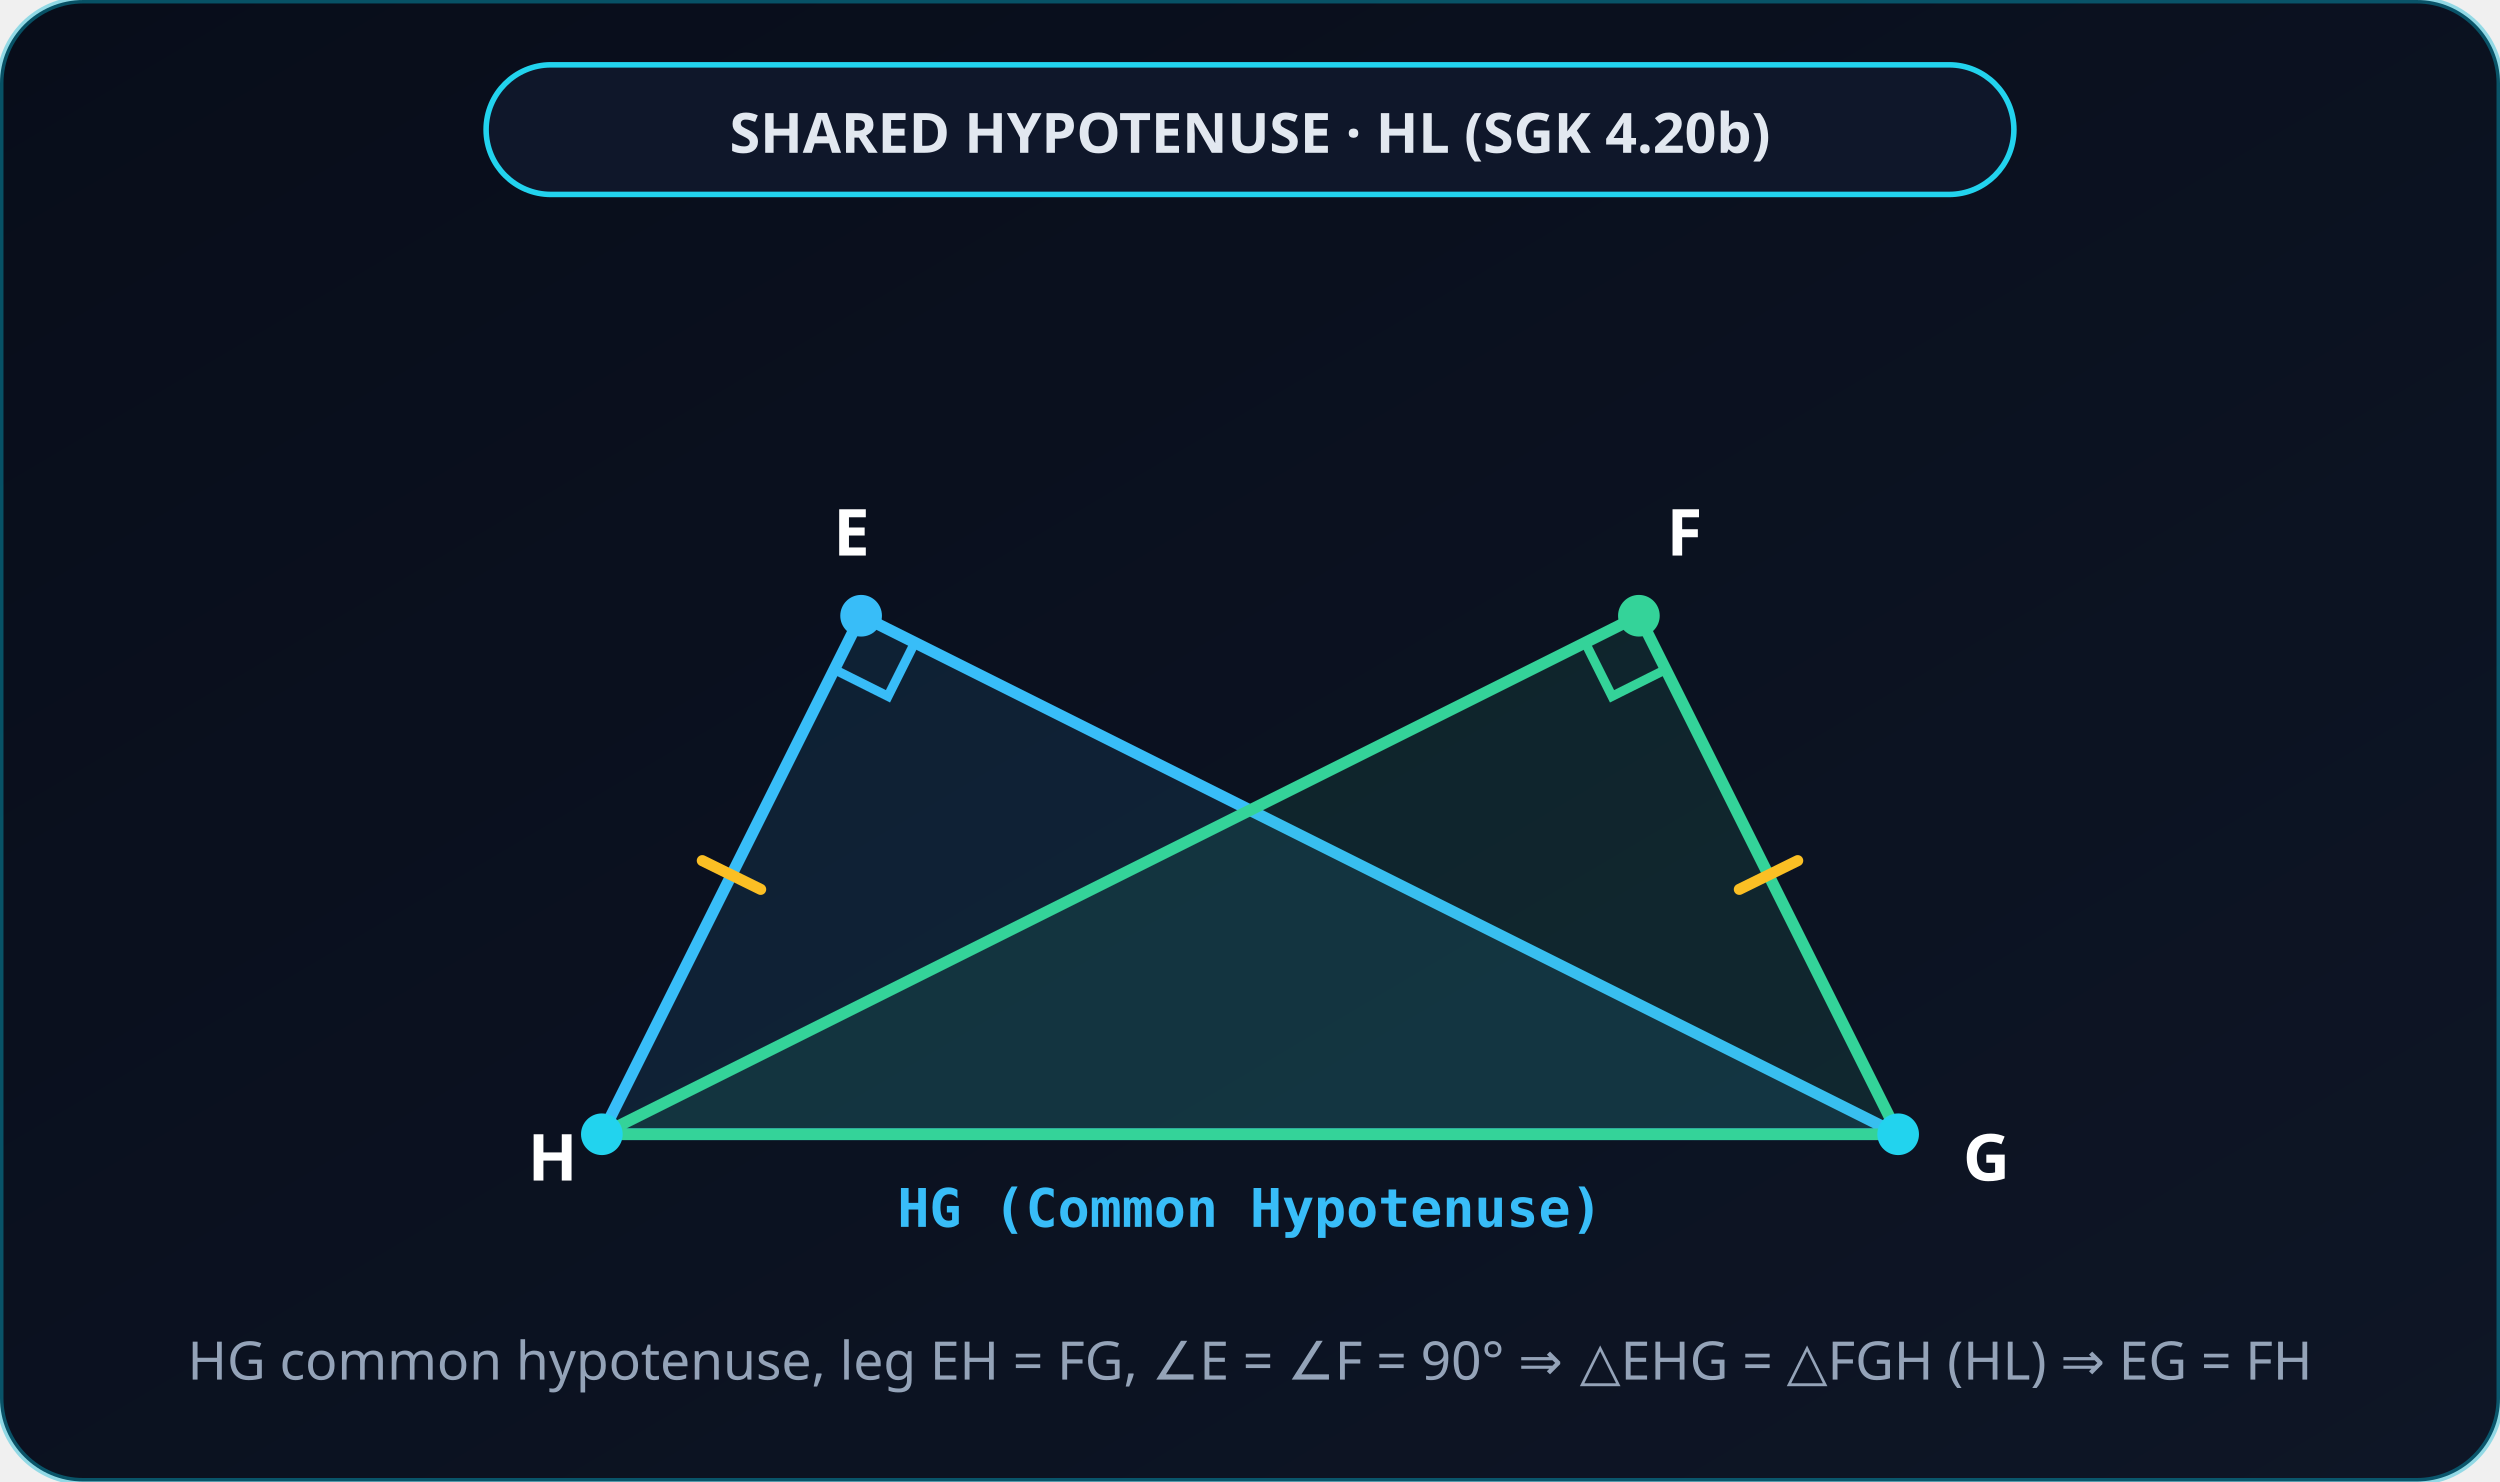
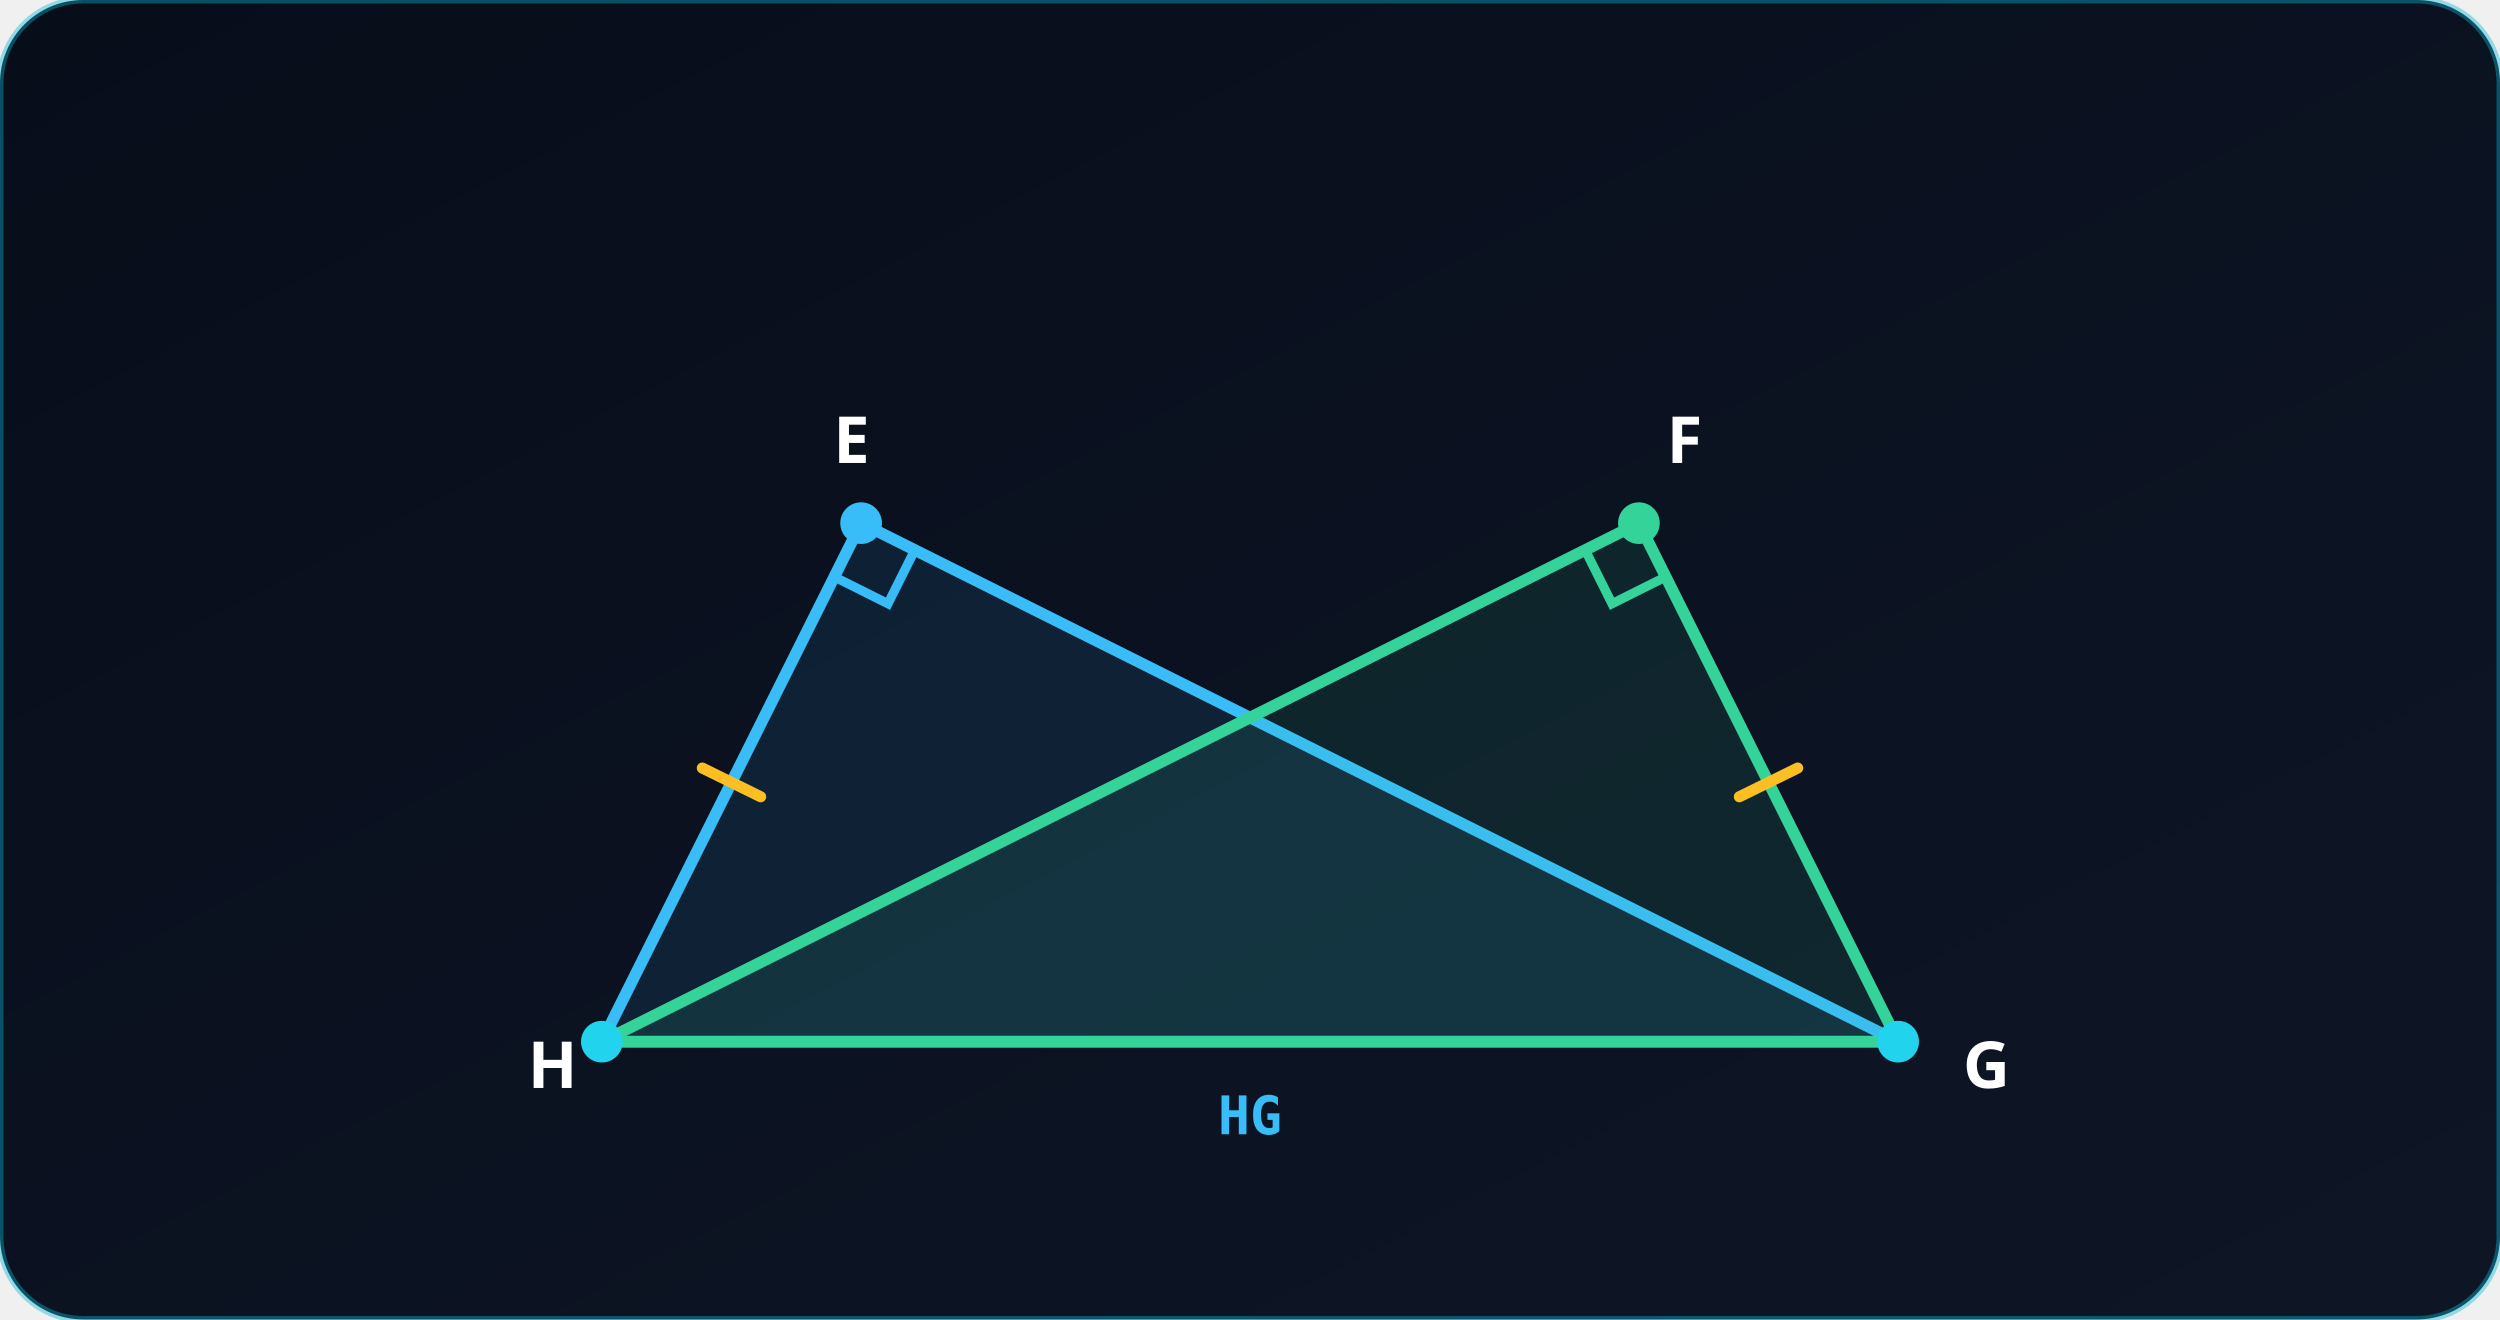
- <svg xmlns="http://www.w3.org/2000/svg" viewBox="0 0 540 320" width="100%" height="280" role="img" aria-labelledby="title desc">
+ <svg xmlns="http://www.w3.org/2000/svg" viewBox="0 0 540 285" width="100%" height="280" role="img" aria-labelledby="title desc">
  <defs>
    <linearGradient id="bgGrad" x1="0%" y1="0%" x2="100%" y2="100%">
      <stop offset="0%" stop-color="#080D1A" />
      <stop offset="100%" stop-color="#0E1626" />
    </linearGradient>
    <filter id="neonGlow" x="-20%" y="-20%" width="140%" height="140%">
      <feGaussianBlur stdDeviation="3" result="blur" />
      <feMerge>
        <feMergeNode in="blur" />
        <feMergeNode in="SourceGraphic" />
      </feMerge>
    </filter>
  </defs>
-   <rect width="540" height="320" rx="18" fill="url(#bgGrad)" stroke="#06B6D4" stroke-width="1.5" stroke-opacity="0.4" />
-   <rect x="105" y="14" width="330" height="28" rx="14" fill="#0F172A" stroke="#22D3EE" stroke-width="1.2" />
-   <text x="270" y="33" fill="#E2E8F0" font-family="system-ui" font-size="12" font-weight="bold" text-anchor="middle">SHARED HYPOTENUSE · HL (SGK 4.20b)</text>
-   <path d="M 180.2 144.6 L 191.8 150.4 L 197.6 138.8" fill="none" stroke="#38BDF8" stroke-width="2" />
-   <path d="M 359.8 144.6 L 348.2 150.4 L 342.4 138.8" fill="none" stroke="#34D399" stroke-width="2" />
-   <polygon points="130,245 410,245 186,133" fill="rgba(56,189,248,0.1)" stroke="#38BDF8" stroke-width="2.5" />
-   <polygon points="130,245 410,245 354,133" fill="rgba(52,211,153,0.1)" stroke="#34D399" stroke-width="2.5" />
-   <line x1="151.7" y1="185.9" x2="164.3" y2="192.1" stroke="#FBBF24" stroke-width="2.4" stroke-linecap="round" />
-   <line x1="375.7" y1="192.1" x2="388.3" y2="185.9" stroke="#FBBF24" stroke-width="2.4" stroke-linecap="round" />
-   <circle cx="130" cy="245" r="4.5" fill="#22D3EE" />
-   <text x="114" y="255" fill="#FFF" font-family="system-ui" font-size="14" font-weight="bold">H</text>
-   <circle cx="410" cy="245" r="4.5" fill="#22D3EE" />
-   <text x="424" y="255" fill="#FFF" font-family="system-ui" font-size="14" font-weight="bold">G</text>
-   <circle cx="186" cy="133" r="4.5" fill="#38BDF8" />
-   <text x="180" y="120" fill="#FFF" font-family="system-ui" font-size="14" font-weight="bold">E</text>
-   <circle cx="354" cy="133" r="4.5" fill="#34D399" />
-   <text x="360" y="120" fill="#FFF" font-family="system-ui" font-size="14" font-weight="bold">F</text>
-   <text x="270" y="265" fill="#38BDF8" font-family="monospace" font-size="11.5" font-weight="bold" text-anchor="middle">HG (Common Hypotenuse)</text>
-   <text x="270" y="298" fill="#94A3B8" font-family="system-ui" font-size="11.5" text-anchor="middle">HG common hypotenuse, leg EH = FG, ∠E = ∠F = 90° ⇒ △EHG = △FGH (HL) ⇒ EG = FH</text>
+   <rect width="540" height="285" rx="18" fill="url(#bgGrad)" stroke="#06B6D4" stroke-width="1.5" stroke-opacity="0.4" />
+   <g transform="translate(0, -20)">
+     <path d="M 180.2 144.6 L 191.8 150.4 L 197.6 138.8" fill="none" stroke="#38BDF8" stroke-width="2" />
+     <path d="M 359.8 144.6 L 348.2 150.4 L 342.4 138.8" fill="none" stroke="#34D399" stroke-width="2" />
+     <polygon points="130,245 410,245 186,133" fill="rgba(56,189,248,0.1)" stroke="#38BDF8" stroke-width="2.5" />
+     <polygon points="130,245 410,245 354,133" fill="rgba(52,211,153,0.1)" stroke="#34D399" stroke-width="2.5" />
+     <line x1="151.7" y1="185.9" x2="164.3" y2="192.1" stroke="#FBBF24" stroke-width="2.4" stroke-linecap="round" />
+     <line x1="375.7" y1="192.1" x2="388.3" y2="185.9" stroke="#FBBF24" stroke-width="2.4" stroke-linecap="round" />
+     <circle cx="130" cy="245" r="4.5" fill="#22D3EE" />
+     <text x="114" y="255" fill="#FFF" font-family="system-ui" font-size="14" font-weight="bold">H</text>
+     <circle cx="410" cy="245" r="4.5" fill="#22D3EE" />
+     <text x="424" y="255" fill="#FFF" font-family="system-ui" font-size="14" font-weight="bold">G</text>
+     <circle cx="186" cy="133" r="4.5" fill="#38BDF8" />
+     <text x="180" y="120" fill="#FFF" font-family="system-ui" font-size="14" font-weight="bold">E</text>
+     <circle cx="354" cy="133" r="4.5" fill="#34D399" />
+     <text x="360" y="120" fill="#FFF" font-family="system-ui" font-size="14" font-weight="bold">F</text>
+     <text x="270" y="265" fill="#38BDF8" font-family="monospace" font-size="11.5" font-weight="bold" text-anchor="middle">HG</text>
+   </g>
</svg>
